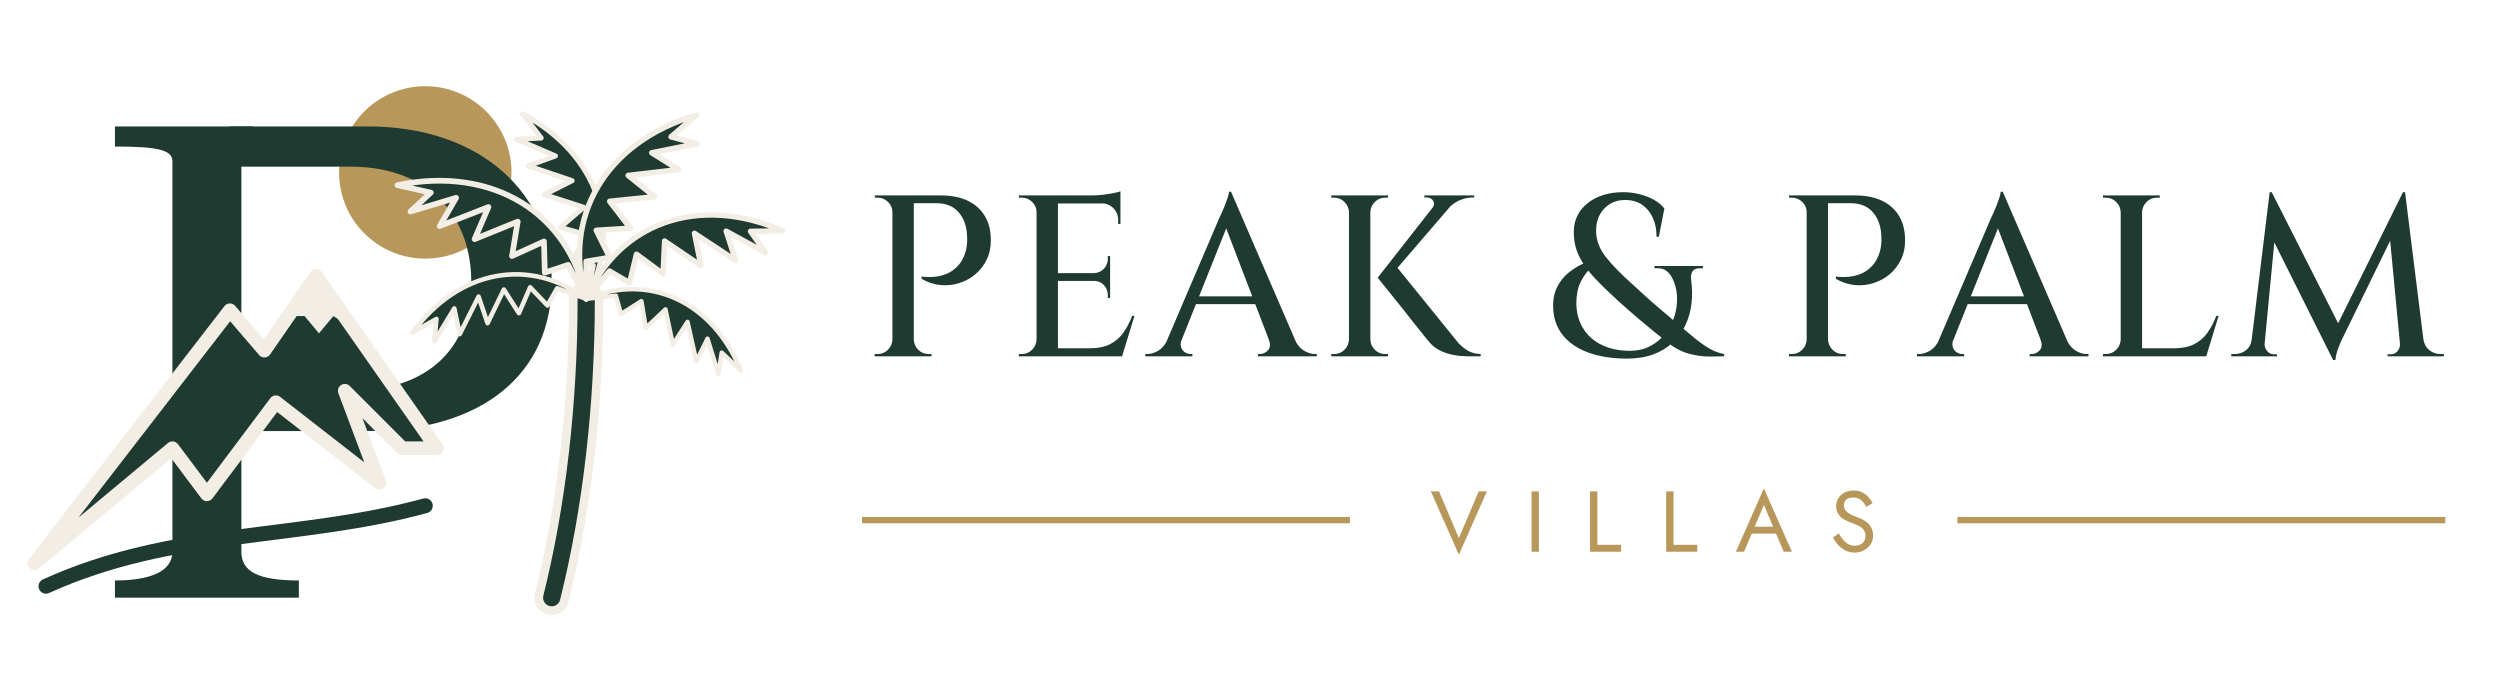
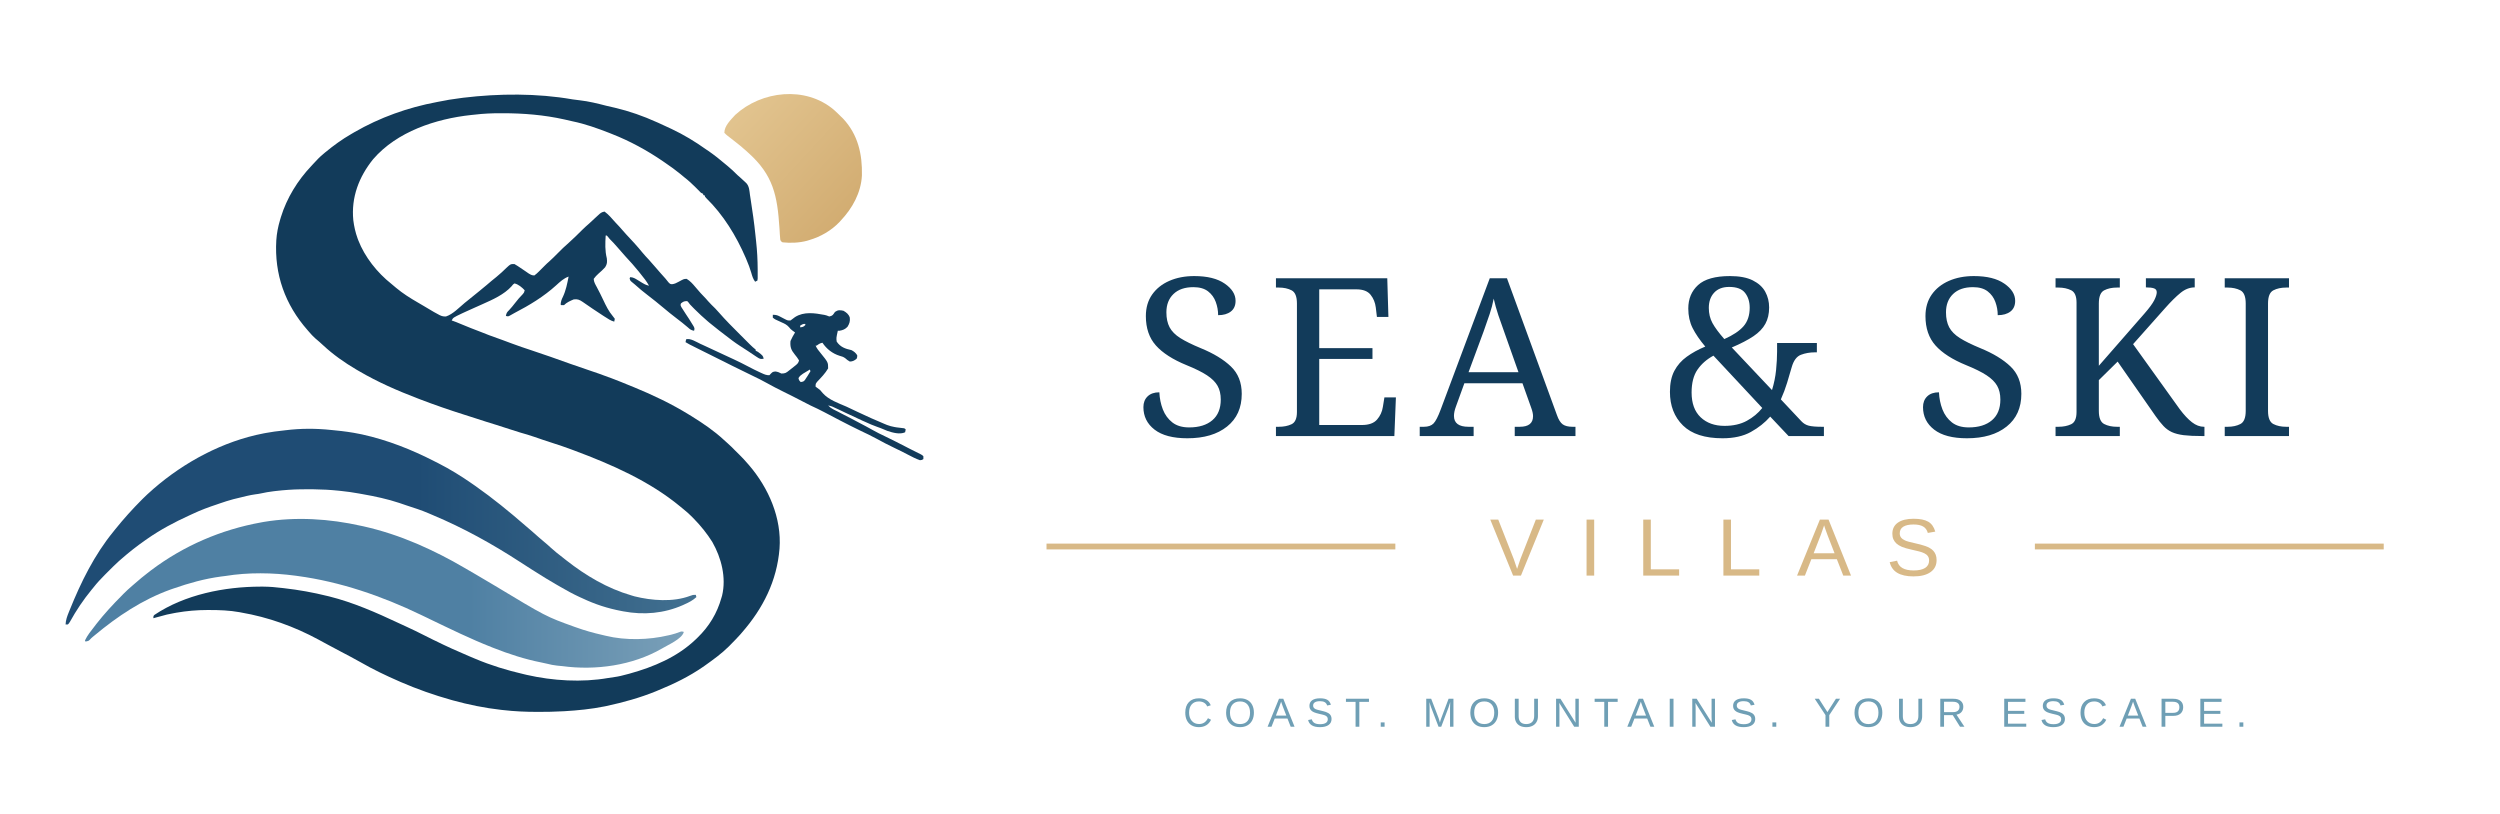
- <svg xmlns="http://www.w3.org/2000/svg" viewBox="0 0 435 120">
-   <g transform="translate(0 4)">
-     <circle cx="74" cy="26" r="15" fill="#b8975a" />
-     <g fill="#1f3a30">
-       <path fill-rule="evenodd" d="M40 18 H64 C84 18 96 30 96 45 C96 61 84 71 64 71 H40 V64 H61 C75 64 82 56 82 45 C82 34 75 25 61 25 H40 Z" />
-       <path d="M20 18 H44 V22 H42 V92 C42 95.5 45 97 52 97 V100 H20 V97 C26 97 30 95.5 30 92 V24 C30 22 27 21.5 20 21.5 Z" />
-     </g>
-     <path d="M6 94 L40 50 L46 57 L55 44 L76 74 L70 74 L60 64 L66 80 L48 66 L36 82 L30 74 Z" fill="#1f3a30" stroke="#f3eee5" stroke-width="2.4" stroke-linejoin="round" />
-     <path fill="#f3eee5" d="M50 51 L55 44 L61.5 53.2 L58 51 L55.5 54 L53 51 Z" />
-     <path d="M8 98 C30 88 52 90 74 84" fill="none" stroke="#1f3a30" stroke-width="2.6" stroke-linecap="round" />
-     <path d="M102 48 C102 66 100 84 96 100" stroke="#f3eee5" stroke-width="6" fill="none" stroke-linecap="round" />
-     <path d="M102 48 C102 66 100 84 96 100" stroke="#1f3a30" stroke-width="3" fill="none" stroke-linecap="round" />
-     <g fill="#1f3a30" stroke="#f3eee5" stroke-width="1.4" stroke-linejoin="round" transform="translate(102 48)">
-       <path d="M0 0 C14 -16 36 -17 54 -1 L46 -3.5 L48 3 L40 -5.5 L40 2.5 L32 -7.5 L31 1 L24 -8 L21 0 L16 -7 L12 -0.5 L8 -5 Z" transform="scale(-1 1) rotate(-70) scale(0.63)" />
-       <path d="M0 0 C14 -16 36 -17 54 -1 L46 -3.5 L48 3 L40 -5.5 L40 2.5 L32 -7.5 L31 1 L24 -8 L21 0 L16 -7 L12 -0.5 L8 -5 Z" transform="rotate(-58) scale(0.69)" />
-       <path d="M0 0 C14 -16 36 -17 54 -1 L46 -3.5 L48 3 L40 -5.5 L40 2.5 L32 -7.5 L31 1 L24 -8 L21 0 L16 -7 L12 -0.5 L8 -5 Z" transform="scale(-1 1) rotate(-30) scale(0.71)" />
-       <path d="M0 0 C14 -16 36 -17 54 -1 L46 -3.5 L48 3 L40 -5.5 L40 2.5 L32 -7.5 L31 1 L24 -8 L21 0 L16 -7 L12 -0.5 L8 -5 Z" transform="rotate(-18) scale(0.67)" />
-       <path d="M0 0 C14 -16 36 -17 54 -1 L46 -3.5 L48 3 L40 -5.5 L40 2.5 L32 -7.5 L31 1 L24 -8 L21 0 L16 -7 L12 -0.5 L8 -5 Z" transform="scale(-1 1) rotate(12) scale(0.57)" />
-       <path d="M0 0 C14 -16 36 -17 54 -1 L46 -3.5 L48 3 L40 -5.5 L40 2.5 L32 -7.5 L31 1 L24 -8 L21 0 L16 -7 L12 -0.5 L8 -5 Z" transform="rotate(26) scale(0.55)" />
-     </g>
-   </g>
-   <path fill="#1f3a30" d="M158.48 34.0H163.6Q166.48 34.0 168.42 34.94Q170.36 35.88 171.38 37.62Q172.4 39.36 172.4 41.72Q172.44 43.6 171.7 45.14Q170.96 46.68 169.72 47.72Q168.48 48.76 166.9 49.26Q165.32 49.76 163.64 49.6Q161.96 49.44 160.36 48.52V48.12Q160.36 48.12 160.98 48.18Q161.6 48.24 162.58 48.16Q163.56 48.08 164.62 47.68Q165.68 47.28 166.62 46.32Q167.56 45.36 168.04 43.72Q168.16 43.24 168.24 42.58Q168.32 41.92 168.28 41.32Q168.24 38.64 166.86 37.0Q165.48 35.36 162.96 35.36H158.88Q158.88 35.36 158.78 35.02Q158.68 34.68 158.58 34.34Q158.48 34.0 158.48 34.0ZM159.0 34.0V62.0H155.28V34.0ZM155.4 59.08V62.0H152.2V61.6Q152.2 61.6 152.46 61.6Q152.72 61.6 152.72 61.6Q153.76 61.6 154.5 60.86Q155.24 60.12 155.28 59.08ZM155.4 36.92H155.28Q155.28 35.88 154.52 35.14Q153.76 34.4 152.72 34.4Q152.72 34.4 152.48 34.4Q152.24 34.4 152.24 34.4L152.2 34.0H155.4ZM158.88 59.08H159.0Q159.04 60.12 159.78 60.86Q160.52 61.6 161.56 61.6Q161.6 61.6 161.84 61.6Q162.08 61.6 162.08 61.6V62.0H158.88Z M184.08 34.0V62.0H180.36V34.0ZM194.8 60.6 195.12 62.0H183.96V60.6ZM193.16 47.52V48.88H183.96V47.52ZM194.96 34.0V35.4H183.96V34.0ZM197.4 54.96 195.24 62.0H188.2L189.64 60.6Q191.72 60.6 193.12 59.9Q194.52 59.2 195.44 57.92Q196.36 56.64 197.0 54.96ZM193.16 48.8V51.84H192.76V51.32Q192.76 50.32 192.08 49.6Q191.4 48.88 190.36 48.88V48.8ZM193.16 44.56V47.6H190.36V47.52Q191.4 47.48 192.08 46.76Q192.76 46.04 192.76 45.04V44.56ZM194.96 35.28V38.96H194.56V38.32Q194.56 37.08 193.74 36.24Q192.92 35.4 191.64 35.36V35.28ZM194.96 33.28V34.44L190.08 34.0Q190.96 34.0 191.94 33.88Q192.92 33.76 193.76 33.6Q194.6 33.44 194.96 33.28ZM180.48 59.08V62.0H177.28V61.6Q177.28 61.6 177.54 61.6Q177.8 61.6 177.8 61.6Q178.84 61.6 179.58 60.86Q180.32 60.12 180.36 59.08ZM180.48 36.92H180.36Q180.36 35.88 179.6 35.14Q178.84 34.4 177.8 34.4Q177.8 34.4 177.56 34.4Q177.32 34.4 177.32 34.4L177.28 34.0H180.48Z M214.2 33.36 226.48 61.76H221.8L212.88 38.48ZM205.6 59.08Q205.32 59.88 205.52 60.44Q205.72 61.0 206.18 61.3Q206.64 61.6 207.12 61.6H207.48V62.0H199.28V61.6Q199.28 61.6 199.46 61.6Q199.64 61.6 199.64 61.6Q200.56 61.6 201.54 61.02Q202.52 60.44 203.16 59.08ZM214.2 33.36 214.52 36.84 204.52 61.88H201.92L212.2 37.84Q212.24 37.76 212.5 37.22Q212.76 36.68 213.06 35.92Q213.36 35.16 213.6 34.44Q213.84 33.72 213.84 33.36ZM219.36 51.56V52.92H207.12V51.56ZM220.76 59.08H225.28Q225.92 60.44 226.9 61.02Q227.88 61.6 228.8 61.6Q228.8 61.6 228.96 61.6Q229.12 61.6 229.12 61.6V62.0H218.88V61.6H219.24Q220.04 61.6 220.64 60.94Q221.24 60.28 220.76 59.08Z M242.68 46.0 253.76 59.68Q254.64 60.6 255.52 61.08Q256.4 61.56 257.64 61.6V62.0H255.4Q255 62.0 254.16 61.94Q253.32 61.88 252.32 61.64Q251.32 61.4 250.32 60.86Q249.32 60.32 248.56 59.36Q248.48 59.28 247.82 58.46Q247.16 57.64 246.16 56.38Q245.16 55.12 244.06 53.72Q242.96 52.32 241.96 51.1Q240.96 49.88 240.34 49.1Q239.72 48.32 239.72 48.32ZM253.76 34.28 241.76 48.24 239.72 48.32 250.72 34.28ZM256.52 34.0V34.36H256.36Q255.04 34.36 253.9 34.88Q252.76 35.4 251.96 36.32L249.2 36.24Q249.72 35.56 249.38 34.96Q249.04 34.36 248.24 34.36H247.84V34.0H256.36ZM238.44 34.0V62.0H234.72V34.0ZM234.84 59.08V62.0H231.64V61.6Q231.64 61.6 231.9 61.6Q232.16 61.6 232.16 61.6Q233.2 61.6 233.94 60.86Q234.68 60.12 234.72 59.08ZM234.84 36.92H234.72Q234.68 35.88 233.94 35.14Q233.2 34.4 232.16 34.4Q232.16 34.4 231.9 34.4Q231.64 34.4 231.64 34.4V34.0H234.84ZM238.32 59.08H238.44Q238.48 60.12 239.22 60.86Q239.96 61.6 241 61.6Q241.04 61.6 241.26 61.6Q241.48 61.6 241.52 61.6V62.0H238.32ZM238.32 36.92V34.0H241.52V34.4Q241.48 34.4 241.26 34.4Q241.04 34.4 241 34.4Q239.96 34.4 239.22 35.14Q238.48 35.88 238.44 36.92Z  M282.4 33.44Q283.84 33.44 285.22 33.78Q286.6 34.12 287.74 34.74Q288.88 35.36 289.6 36.28L288.64 41.2H288.24Q288.24 39.32 287.58 37.88Q286.92 36.44 285.72 35.62Q284.52 34.8 282.76 34.8Q280.56 34.8 279.14 36.3Q277.72 37.8 277.72 40.12Q277.72 42.56 279.4 44.7Q281.08 46.84 284.24 49.64Q285.08 50.4 286.14 51.38Q287.2 52.36 288.48 53.44Q289.76 54.52 291.16 55.72Q292.72 57.0 294.2 58.28Q295.68 59.56 297.12 60.46Q298.56 61.36 300 61.6V62.0Q299 62.04 297.36 62.04Q295.72 62.04 293.86 61.54Q292 61.04 290.16 59.6Q288.8 58.52 287.56 57.5Q286.32 56.48 285.22 55.56Q284.12 54.64 283.18 53.8Q282.24 52.96 281.48 52.28Q279.16 50.16 277.44 48.34Q275.72 46.52 274.78 44.62Q273.84 42.72 273.84 40.36Q273.84 38.76 274.48 37.5Q275.12 36.24 276.28 35.32Q277.44 34.4 279 33.92Q280.56 33.44 282.4 33.44ZM294.24 48.6Q294.56 50.8 294.32 52.82Q294.08 54.84 293.26 56.58Q292.44 58.32 291.02 59.64Q289.6 60.96 287.62 61.68Q285.64 62.4 283.04 62.4Q280.88 62.4 278.94 62.04Q277 61.68 275.42 60.96Q273.84 60.24 272.66 59.12Q271.48 58.0 270.86 56.52Q270.24 55.04 270.24 53.16Q270.24 51.84 270.6 50.78Q270.96 49.72 271.6 48.86Q272.24 48.0 273.04 47.36Q273.84 46.72 274.72 46.24Q275.6 45.76 276.48 45.48L277.12 46.32Q276.48 46.88 275.96 47.56Q275.44 48.24 275.04 49.04Q274.64 49.84 274.46 50.82Q274.28 51.8 274.28 52.88Q274.32 54.76 275 56.26Q275.68 57.76 276.88 58.82Q278.08 59.88 279.78 60.46Q281.48 61.04 283.56 61.04Q285.6 61.04 287.18 60.2Q288.76 59.36 289.82 57.98Q290.88 56.6 291.38 54.94Q291.88 53.28 291.8 51.6Q291.72 49.92 291.04 48.52Q290.64 47.68 290.02 47.18Q289.4 46.68 288.48 46.68H287.88V46.28H296.32V46.68H295.72Q294.84 46.68 294.5 47.22Q294.16 47.76 294.24 48.6Z  M317.56 34.0H322.68Q325.56 34.0 327.5 34.94Q329.44 35.88 330.46 37.62Q331.48 39.36 331.48 41.72Q331.52 43.6 330.78 45.14Q330.04 46.68 328.8 47.72Q327.56 48.76 325.98 49.26Q324.4 49.76 322.72 49.6Q321.04 49.44 319.44 48.52V48.12Q319.44 48.12 320.06 48.18Q320.68 48.24 321.66 48.16Q322.64 48.08 323.7 47.68Q324.76 47.28 325.7 46.32Q326.64 45.36 327.12 43.72Q327.24 43.24 327.32 42.58Q327.4 41.92 327.36 41.32Q327.32 38.64 325.94 37.0Q324.56 35.36 322.04 35.36H317.96Q317.96 35.36 317.86 35.02Q317.76 34.68 317.66 34.34Q317.56 34.0 317.56 34.0ZM318.08 34.0V62.0H314.36V34.0ZM314.48 59.08V62.0H311.28V61.6Q311.28 61.6 311.54 61.6Q311.8 61.6 311.8 61.6Q312.84 61.6 313.58 60.86Q314.32 60.12 314.36 59.08ZM314.48 36.92H314.36Q314.36 35.88 313.6 35.14Q312.84 34.4 311.8 34.4Q311.8 34.4 311.56 34.4Q311.32 34.4 311.32 34.4L311.28 34.0H314.48ZM317.96 59.08H318.08Q318.12 60.12 318.86 60.86Q319.6 61.6 320.64 61.6Q320.68 61.6 320.92 61.6Q321.16 61.6 321.16 61.6V62.0H317.96Z M348.48 33.36 360.76 61.76H356.08L347.16 38.48ZM339.88 59.08Q339.6 59.88 339.8 60.44Q340 61.0 340.46 61.3Q340.92 61.6 341.4 61.6H341.76V62.0H333.56V61.6Q333.56 61.6 333.74 61.6Q333.92 61.6 333.92 61.6Q334.84 61.6 335.82 61.02Q336.8 60.44 337.44 59.08ZM348.48 33.36 348.8 36.84 338.8 61.88H336.2L346.48 37.84Q346.52 37.76 346.78 37.22Q347.04 36.68 347.34 35.92Q347.64 35.16 347.88 34.44Q348.12 33.72 348.12 33.36ZM353.64 51.56V52.92H341.4V51.56ZM355.04 59.08H359.56Q360.2 60.44 361.18 61.02Q362.16 61.6 363.08 61.6Q363.08 61.6 363.24 61.6Q363.4 61.6 363.4 61.6V62.0H353.16V61.6H353.52Q354.32 61.6 354.92 60.94Q355.52 60.28 355.04 59.08Z M372.72 34.0V62.0H369V34.0ZM383.44 60.6 383.76 62.0H372.6V60.6ZM386.04 54.96 383.88 62.0H376.84L378.28 60.6Q380.36 60.6 381.76 59.9Q383.16 59.2 384.08 57.92Q385 56.64 385.64 54.96ZM369.12 59.08V62.0H365.92V61.6Q365.92 61.6 366.18 61.6Q366.44 61.6 366.44 61.6Q367.48 61.6 368.22 60.86Q368.96 60.12 369 59.08ZM369.12 36.92H369Q368.96 35.88 368.22 35.14Q367.48 34.4 366.44 34.4Q366.44 34.4 366.18 34.4Q365.92 34.4 365.92 34.4V34.0H369.12ZM372.6 36.92V34.0H375.8V34.4Q375.76 34.4 375.52 34.4Q375.28 34.4 375.28 34.4Q374.24 34.4 373.5 35.14Q372.76 35.88 372.72 36.92Z M418.12 33.44 418.44 36.68 407.8 58.44Q407.8 58.44 407.46 59.14Q407.12 59.84 406.78 60.8Q406.44 61.76 406.36 62.64H405.96L405.08 59.8ZM392.68 59.08V62.0H388.24V61.6Q388.28 61.6 388.58 61.6Q388.88 61.6 388.88 61.6Q389.96 61.6 390.8 60.94Q391.64 60.28 391.8 59.08ZM394.04 59.72Q394.04 59.76 394.04 59.8Q394.04 59.84 394.04 59.92Q394.04 60.56 394.5 61.1Q394.96 61.64 395.6 61.64H396.2V62.0H393.76V59.72ZM394.92 33.44H395.28L396.28 36.36L393.84 62.0H391.44ZM395.28 33.44 407.32 57.2 405.96 62.64 394.44 39.6ZM418.48 33.44 422.04 62.0H417.8L415.68 39.72L418.12 33.44ZM420.84 59.08H421.68Q421.88 60.28 422.72 60.94Q423.56 61.6 424.6 61.6Q424.6 61.6 424.92 61.6Q425.24 61.6 425.24 61.6V62.0H420.84ZM417.6 59.72H417.88V62.0H415.44V61.64H416.04Q416.72 61.64 417.16 61.1Q417.6 60.56 417.6 59.92Q417.6 59.84 417.6 59.8Q417.6 59.76 417.6 59.72Z" />
-   <path fill="#b8975a" d="M253.843 93.63 250.393 85.5H248.968L253.843 96.525L258.718 85.5H257.293Z M266.493 85.5V96.0H267.768V85.5Z M276.668 85.5V96.0H282.068V94.8H277.943V85.5Z M289.918 85.5V96.0H295.318V94.8H291.193V85.5Z M304.173 92.85H309.723L309.273 91.65H304.623ZM306.918 87.87 308.718 92.1 308.838 92.4 310.368 96.0H311.793L306.918 84.975L302.043 96.0H303.468L305.028 92.31L305.148 92.04Z M319.957 92.82 318.938 93.51Q319.283 94.2 319.83 94.808Q320.377 95.415 321.105 95.782Q321.832 96.15 322.688 96.15Q323.317 96.15 323.895 95.94Q324.473 95.73 324.93 95.34Q325.387 94.95 325.65 94.395Q325.913 93.84 325.913 93.15Q325.913 92.43 325.658 91.912Q325.403 91.395 325.005 91.028Q324.608 90.66 324.143 90.42Q323.678 90.18 323.257 90.03Q322.343 89.715 321.81 89.392Q321.278 89.07 321.053 88.702Q320.827 88.335 320.827 87.9Q320.827 87.39 321.217 86.977Q321.608 86.565 322.463 86.565Q323.077 86.565 323.505 86.805Q323.933 87.045 324.233 87.42Q324.533 87.795 324.728 88.185L325.822 87.555Q325.567 87.0 325.118 86.498Q324.668 85.995 324.03 85.672Q323.392 85.35 322.538 85.35Q321.653 85.35 320.962 85.703Q320.272 86.055 319.882 86.67Q319.493 87.285 319.493 88.065Q319.493 88.785 319.77 89.28Q320.048 89.775 320.483 90.113Q320.918 90.45 321.398 90.668Q321.877 90.885 322.267 91.02Q322.868 91.23 323.4 91.493Q323.933 91.755 324.263 92.175Q324.593 92.595 324.593 93.3Q324.593 94.02 324.082 94.485Q323.572 94.95 322.733 94.95Q322.103 94.95 321.608 94.68Q321.113 94.41 320.715 93.93Q320.317 93.45 319.957 92.82Z" />
-   <path stroke="#b8975a" stroke-width="1.1" d="M150 90.5 H234.893 M340.587 90.5 H425.48" />
+ <svg xmlns="http://www.w3.org/2000/svg" viewBox="0 0 860 280">
+   <svg x="20" y="30" width="300" height="217" viewBox="144 64 1527 1106" role="img" aria-label="Sea &amp; Ski Villas">
+     <defs>
+       <linearGradient id="ss-mid-dark" gradientUnits="userSpaceOnUse" x1="150" y1="0" x2="1260" y2="0">
+         <stop offset="0" stop-color="#1f4c74" />
+         <stop offset="1" stop-color="#6f9fb5" />
+       </linearGradient>
+       <linearGradient id="ss-light-dark" gradientUnits="userSpaceOnUse" x1="190" y1="0" x2="1240" y2="0">
+         <stop offset="0" stop-color="#4f80a3" />
+         <stop offset="1" stop-color="#c6d8de" />
+       </linearGradient>
+       <linearGradient id="ss-sun-dark" x1="0" y1="0" x2="1" y2="1">
+         <stop offset="0" stop-color="#e4c793" />
+         <stop offset="1" stop-color="#cfa86c" />
+       </linearGradient>
+     </defs>
+     <path fill="#123B5A" d="M0 0 C4.2 0.7 8.3 1.2 12.5 1.6 C28.4 3.4 43.8 7.2 59.2 11.2 C64.4 12.5 69.6 13.7 74.8 14.8 C99.6 20.7 123.9 29.2 147.1 39.7 C147.6 39.9 147.6 39.9 150.1 41 C157.1 44.1 164.1 47.4 171.1 50.7 C171.6 50.9 171.6 50.9 173.9 52 C195.1 62 215 74.1 234.1 87.7 C235.5 88.6 236.9 89.6 238.3 90.5 C248.7 97.7 258.5 105.5 268.1 113.7 C268.8 114.2 268.8 114.2 272.1 117 C278 122 283.7 127.1 289.1 132.7 C290.4 133.8 291.6 134.9 292.9 136 C296.2 138.9 299.4 141.8 302.5 144.8 C302.9 145.2 302.9 145.2 305 147.2 C310 153 310.1 160.5 311.1 167.7 C311.5 170.2 311.9 172.8 312.3 175.4 C315.5 195.9 318.5 216.5 320.6 237.3 C321 241.4 321.4 245.4 321.9 249.5 C323.7 265.7 324.5 281.7 324.6 298 C324.6 299 324.6 299 324.6 303.8 C324.6 305.6 324.6 307.4 324.6 309.2 C324.6 310 324.6 310 324.6 314 C324.5 315.2 324.3 316.4 324.1 317.7 C322.8 318.3 321.5 319 320.1 319.7 C316.4 314.7 315 309.7 313.3 303.8 C311 296.1 308.3 288.7 305.1 281.4 C304.6 280.2 304.2 279.1 303.7 278 C287 239.4 264.5 202.4 234.2 172.9 C232.1 170.7 232.1 170.7 232.1 168.7 C231.1 168.3 230.1 168 229.1 167.7 C229.1 167 229.1 166.4 229.1 165.7 C227.8 165 226.5 164.4 225.1 163.7 C222.2 160.9 219.4 158 216.6 155.1 C210 148.5 203.5 142.4 196.1 136.7 C193.6 134.6 191 132.5 188.5 130.4 C180.3 123.7 171.8 117.6 163.1 111.7 C161.5 110.6 159.9 109.4 158.2 108.3 C130.4 89.3 100.5 73 69.1 60.7 C67.5 60 65.8 59.4 64.1 58.7 C43.3 50.6 22 43 0.1 38.5 C-4.7 37.5 -9.5 36.4 -14.3 35.2 C-50.2 27.2 -86.1 24.3 -122.8 24.3 C-124.1 24.3 -125.3 24.3 -126.6 24.3 C-141.5 24.3 -156.1 24.9 -170.9 26.7 C-173.2 26.9 -175.5 27.1 -177.8 27.4 C-239.5 34 -308 56.5 -349.7 105 C-374.5 135.8 -388.3 171.8 -384.4 211.8 C-383 222.9 -380.7 233.2 -376.9 243.7 C-376.5 244.7 -376.2 245.7 -375.8 246.7 C-364.3 276.4 -342.5 303.8 -317.6 323.5 C-314.8 325.7 -312.1 328.1 -309.4 330.4 C-297.7 340.2 -284.7 348.4 -271.5 356 C-268 358 -264.6 360 -261.1 362.1 C-230 380.7 -230 380.7 -221.8 380.6 C-209.6 376.6 -198.6 364.7 -188.9 356.7 C-187.2 355.3 -185.6 354 -183.9 352.7 C-176.8 347.1 -169.9 341.4 -162.9 335.7 C-161.9 334.9 -160.9 334.1 -159.9 333.2 C-153.9 328.3 -147.9 323.4 -142.1 318.3 C-139.3 316 -136.4 313.7 -133.6 311.4 C-127.2 306.3 -121.3 300.6 -115.4 294.9 C-108.7 288.7 -108.7 288.7 -101.9 288.7 C-98.1 290.9 -94.5 293.2 -90.9 295.7 C-87.8 297.8 -84.7 299.9 -81.6 302 C-80.1 303.1 -78.6 304.1 -77 305.2 C-73.3 307.4 -71.2 308.7 -66.9 308.7 C-63.9 306.5 -61.5 304.3 -58.9 301.7 C-57.8 300.6 -56.7 299.5 -55.5 298.3 C-53.2 296 -50.8 293.6 -48.4 291.2 C-46.1 288.8 -43.6 286.6 -41.1 284.4 C-35.8 279.7 -30.9 274.7 -25.9 269.7 C-19.7 263.4 -13.6 257.4 -6.9 251.7 C1.5 244.2 9.4 236.4 17.3 228.5 C21.1 224.7 25.1 221.2 29.1 217.7 C31.3 215.7 33.4 213.7 35.6 211.7 C36.7 210.7 37.8 209.7 38.9 208.6 C40.9 206.8 42.8 205 44.8 203.2 C48.7 199.5 50.7 197.7 56.1 196.7 C63.4 202 69.1 209 75.1 215.7 C77.2 217.9 79.3 220.2 81.4 222.4 C85.7 227.1 89.9 231.9 94.1 236.7 C98.7 241.7 103.3 246.7 108 251.7 C113.1 257.3 118 263 122.8 268.9 C126.2 273 129.9 277 133.6 280.9 C137.8 285.5 141.8 290.2 145.9 294.9 C151.5 301.4 157.1 307.9 162.9 314.2 C164.8 316.4 166.6 318.6 168.3 320.9 C171.1 323.7 171.1 323.7 174.3 324.1 C179 323.6 182 322 186.2 319.7 C195.2 314.8 195.2 314.8 200.1 314.7 C206.3 318.5 210.5 323.2 215.1 328.7 C221.2 335.9 227.3 343 234.1 349.7 C235.2 350.9 236.2 352.1 237.3 353.4 C241.4 358 245.7 362.3 250.1 366.5 C252.2 368.8 254.3 371.1 256.4 373.4 C268.3 387.1 281.2 399.9 294 412.7 C296.8 415.5 299.7 418.4 302.6 421.3 C304.4 423.1 306.2 424.9 308.1 426.8 C308.9 427.6 309.8 428.5 310.6 429.3 C314 432.7 317.3 435.8 321.1 438.7 C321.1 439.3 321.1 440 321.1 440.7 C322.4 441.3 323.8 442 325.1 442.7 C333.8 449.4 333.8 449.4 335.1 454.7 C329.4 455.8 328 454.8 323.3 451.8 C322.3 451.1 321.2 450.4 320.1 449.7 C318.8 448.8 317.4 447.9 316.1 447 C313 444.9 309.9 442.9 306.8 440.8 C302.5 437.9 298.2 435.2 293.8 432.4 C284.3 426.3 275.4 419.4 266.5 412.5 C263.3 410.1 260.2 407.6 257 405.2 C251.3 400.8 245.7 396.3 240.1 391.7 C239 390.8 237.9 389.9 236.8 388.9 C229 382.3 221.7 375.4 214.4 368.2 C213.6 367.3 212.7 366.4 211.8 365.6 C205.4 359.1 205.4 359.1 203.2 355.9 C202.5 355.2 201.8 354.4 201.1 353.7 C195.7 353.7 194.3 354.4 190.1 357.7 C189.1 360.7 189.1 360.7 190.9 364.4 C193.4 368.6 196.1 372.6 198.8 376.7 C202.6 382.3 206.3 388 209.8 393.9 C210.7 395.3 211.5 396.7 212.4 398.1 C214.1 401.7 214.1 401.7 213.1 405.7 C207.6 404.6 206.2 403.4 202.1 399.7 C195.6 394.1 189 388.9 182.1 383.7 C174.3 377.7 166.7 371.7 159.2 365.3 C150.2 357.6 140.8 350.3 131.4 343 C123.8 337.1 116.4 331.2 109.4 324.7 C107.5 323 105.5 321.4 103.6 319.9 C101.1 317.7 101.1 317.7 100.1 313.7 C100.5 313 100.8 312.4 101.1 311.7 C106.5 311.9 110 314.2 114.5 317 C127.5 325 127.5 325 134.1 326.7 C129.9 319 124.6 312.5 119.1 305.7 C118.6 305 118.6 305 115.7 301.4 C108.5 292.6 101 284 93.1 275.7 C88 270 82.9 264.3 78 258.5 C73.9 253.7 69.6 249.1 65.1 244.7 C64.2 243.5 63.3 242.4 62.3 241.2 C61.6 240.4 60.9 239.5 60.1 238.7 C59.5 238.7 58.8 238.7 58.1 238.7 C57.3 252.6 56.7 265 60.1 278.7 C60.8 285.2 60.8 288.6 57.2 294.3 C53.6 298.4 49.6 301.9 45.5 305.5 C42.3 308.4 39.6 311.2 37.1 314.7 C37.3 320.2 39.9 324.3 42.5 329.1 C46.5 336.5 50.2 344 53.8 351.6 C58.6 361.8 63.3 371.5 70.6 380.1 C71.2 380.9 71.2 380.9 74.1 384.7 C73.8 386.3 73.5 388 73.1 389.7 C66.9 388.1 62 384.6 56.7 381.2 C55.7 380.5 54.7 379.9 53.7 379.3 C41.5 371.4 29.4 363.2 17.5 354.9 C12 351.2 8.7 349.9 2.1 350.7 C-4.1 353.3 -10.1 355.9 -14.9 360.7 C-16.5 360.7 -18.2 360.7 -19.9 360.7 C-20.2 360.3 -20.5 360 -20.9 359.7 C-20.5 354.6 -19.3 350.8 -17 346.4 C-11.6 335 -9.3 323 -6.9 310.7 C-15.5 313.7 -21.9 319.8 -28.6 325.9 C-50.5 345.8 -75.5 360.9 -101.7 374.5 C-104.4 375.9 -107.1 377.4 -109.7 379 C-112.9 380.7 -112.9 380.7 -116.9 379.7 C-115.8 374.3 -115.1 373.4 -111.4 369.7 C-107.7 365.7 -104.2 361.6 -100.9 357.2 C-96.7 351.5 -92 346.4 -87 341.2 C-84.9 338.7 -84.9 338.7 -83.9 334.7 C-88.5 329.7 -95.2 324 -101.9 322.7 C-104.4 324.5 -104.4 324.5 -106.9 327.7 C-120.1 342.3 -140.1 351.1 -157.8 359 C-160.7 360.3 -163.6 361.6 -166.5 362.9 C-167.9 363.5 -169.3 364.2 -170.8 364.8 C-176.6 367.4 -182.4 370.1 -188.3 372.7 C-190.1 373.5 -191.9 374.4 -193.7 375.2 C-209.4 382.7 -209.4 382.7 -211.9 387.7 C-211.5 387.8 -211.5 387.8 -209.4 388.5 C-205.5 389.8 -201.7 391.4 -197.9 393 C-185.2 398.4 -172.3 403.4 -159.4 408.3 C-155 410 -150.6 411.8 -146.2 413.5 C-138.6 416.4 -130.9 419.1 -123.2 421.8 C-117.6 423.8 -112 425.9 -106.5 428 C-95.1 432.3 -83.5 436.2 -71.9 440 C-49.2 447.5 -26.6 455.5 -4.1 463.6 C7.2 467.6 18.5 471.5 29.9 475.3 C40.7 478.8 51.4 482.7 62.1 486.7 C63 487 63 487 67.4 488.6 C79.1 493 90.7 497.7 102.2 502.5 C104.2 503.3 106.2 504.1 108.2 504.9 C141.1 518.4 173.8 534 204.1 552.7 C205.6 553.6 207.1 554.5 208.7 555.5 C228.6 567.9 248.2 581.1 265.4 597.1 C267.7 599.2 270 601.3 272.3 603.3 C276.8 607.2 280.9 611.4 285.1 615.7 C287.6 618.1 290.1 620.6 292.6 623.1 C297.6 628.1 302.5 633.2 307.1 638.7 C307.9 639.5 308.6 640.4 309.4 641.3 C343.8 681.4 366.9 734.2 362.9 787.7 C358.3 844.3 334.1 892.3 297.1 934.7 C296.1 935.9 295.1 937 294.1 938.2 C288.8 944.2 283.2 949.8 277.6 955.5 C277 956 277 956 274.3 958.9 C261.4 971.7 246.9 982.2 232.1 992.7 C231.5 993.1 231.5 993.1 228.5 995.2 C204.6 1011.7 178 1024.8 151.1 1035.7 C149.6 1036.3 148 1037 146.4 1037.7 C118.3 1049.2 88.7 1057.3 59.1 1063.7 C58 1063.9 56.8 1064.2 55.6 1064.4 C32.7 1069 9.4 1071.3 -13.9 1072.7 C-15.3 1072.8 -16.8 1072.8 -18.3 1072.9 C-31.8 1073.7 -45.3 1073.9 -58.9 1073.9 C-59.4 1073.9 -59.4 1073.9 -62.3 1073.9 C-82.3 1073.9 -102 1073 -121.9 1070.7 C-123.1 1070.5 -124.3 1070.4 -125.6 1070.3 C-153.9 1067.1 -182.4 1061.3 -209.9 1053.7 C-210.8 1053.4 -211.8 1053.1 -212.7 1052.9 C-242.8 1044.5 -272.2 1034.1 -300.9 1021.7 C-301.5 1021.4 -301.5 1021.4 -304.5 1020.1 C-327.5 1010.1 -350 999.3 -371.7 986.8 C-383.2 980.3 -394.8 974.2 -406.5 968.1 C-413.9 964.2 -421.4 960.2 -428.8 956.2 C-430.9 955 -433 953.9 -435.1 952.8 C-438.6 950.9 -442.1 949 -445.6 947.1 C-487.8 924.3 -533.6 907.8 -580.9 899.7 C-581.9 899.5 -582.9 899.3 -583.9 899.1 C-601.6 895.9 -619.2 895.3 -637.1 895.3 C-638.2 895.3 -639.3 895.3 -640.4 895.3 C-658.8 895.3 -676.5 896.9 -694.6 900 C-695.8 900.3 -697.1 900.5 -698.4 900.7 C-707 902.2 -715.5 904.1 -723.9 906.7 C-726 907.3 -728.2 907.8 -730.3 908.4 C-731.8 908.8 -733.3 909.2 -734.9 909.7 C-734.9 905.7 -734.9 905.7 -733 903.8 C-679.7 868.1 -610.2 854.4 -547.1 854.3 C-545.5 854.3 -543.8 854.3 -542.1 854.3 C-531 854.4 -520 855.3 -508.9 856.7 C-507.8 856.8 -506.7 856.9 -505.5 857.1 C-479.9 860 -454.9 864.5 -429.9 870.7 C-429.3 870.8 -429.3 870.8 -426.5 871.5 C-384.6 882 -344.3 899.7 -305.4 918 C-300.8 920.2 -296.1 922.3 -291.5 924.4 C-280.8 929.3 -270.3 934.4 -259.9 939.7 C-254.6 942.4 -249.2 945 -243.9 947.7 C-242.9 948.2 -241.9 948.6 -240.9 949.1 C-221.6 958.7 -202 967.5 -182.2 975.9 C-178.4 977.5 -174.6 979.1 -170.8 980.7 C-143.4 992.3 -114.9 1001 -85.9 1007.7 C-83.9 1008.1 -82 1008.6 -80 1009.1 C-34.6 1019.4 16.4 1022.6 62.4 1014.5 C66.2 1013.8 70 1013.3 73.8 1012.8 C81.2 1011.8 88.3 1010 95.5 1008 C96.8 1007.7 98.1 1007.3 99.4 1007 C142.1 995.2 183.8 977.7 216.1 946.7 C217.1 945.8 218 944.9 219 943.9 C239.4 924.2 253.5 901 261.1 873.7 C261.3 873.1 261.3 873.1 262.2 870 C269.8 838.3 260.9 803.8 245.1 776.1 C235.9 761.4 225.1 748 213.1 735.7 C212.3 734.8 211.4 733.9 210.5 733 C205.7 728 200.6 723.5 195.2 719.1 C192.9 717.3 190.7 715.5 188.5 713.6 C134.5 669 68.2 640 3.1 615.7 C2.4 615.4 2.4 615.4 -1.2 614.1 C-12.6 609.8 -24.2 605.9 -35.8 602.2 C-46.3 598.8 -56.7 595.4 -67.1 591.7 C-75 588.9 -83.1 586.6 -91.2 584.3 C-97.7 582.4 -104.1 580.3 -110.4 578.2 C-118.1 575.6 -125.7 573.1 -133.4 570.8 C-145.6 567.2 -157.6 563.2 -169.7 559.3 C-176 557.3 -182.4 555.2 -188.8 553.2 C-215.4 544.8 -241.8 535.7 -267.9 525.7 C-269.1 525.2 -270.3 524.8 -271.5 524.3 C-306.8 510.8 -341.3 495.8 -373.9 476.7 C-375.6 475.7 -377.3 474.7 -379.1 473.7 C-399.8 461.5 -419.6 447.6 -437.2 431.2 C-441.8 426.9 -446.6 422.7 -451.4 418.7 C-455.3 415.3 -458.5 411.6 -461.9 407.7 C-462.8 406.7 -463.7 405.7 -464.6 404.6 C-504.1 359.7 -522.9 306.8 -519.4 247.2 C-518.6 235 -516.4 223.5 -512.9 211.7 C-512.4 210 -511.9 208.4 -511.4 206.6 C-501 172.9 -482.1 142.2 -457.9 116.7 C-456.8 115.5 -455.7 114.3 -454.6 113.1 C-448.9 106.9 -443.4 101 -436.9 95.7 C-435.8 94.7 -434.6 93.8 -433.5 92.8 C-419 80.9 -404.1 70 -387.9 60.7 C-386.1 59.6 -384.3 58.6 -382.6 57.6 C-337.8 31.7 -288.6 14.2 -237.9 4.7 C-236.7 4.4 -235.5 4.2 -234.3 4 C-230.2 3.2 -226 2.4 -221.9 1.7 C-220.2 1.4 -218.5 1.1 -216.8 0.7 C-209.8 -0.4 -202.9 -1.4 -195.9 -2.3 C-194.4 -2.5 -193 -2.7 -191.4 -2.9 C-129.1 -10.4 -62 -10.9 0 0 Z " transform="translate(1044.88,85.3291)" />
+     <path fill="url(#ss-light-dark)" d="M0 0 C1.4 0.3 2.8 0.6 4.3 0.9 C35.9 8 67.2 18.3 97 31 C97.7 31.3 97.7 31.3 101.2 32.8 C128.5 44.7 155 58.2 180.7 73.3 C187.2 77.1 193.7 80.9 200.2 84.6 C211.2 91 222.1 97.4 233 104 C324.4 159.1 324.4 159.1 374 177 C374.5 177.2 374.5 177.2 376.9 178 C391.8 183.4 407 187.7 422.5 191.2 C424.7 191.7 427 192.2 429.2 192.8 C463.7 201.2 504.6 200.2 539 192 C540.6 191.6 542.2 191.3 543.8 190.9 C549 189.6 553.8 188.1 558.7 186.2 C562 185 562 185 566 186 C562.9 198.4 538.1 208.8 527.4 215.3 C475.9 245 411.3 253.9 353 246 C349.9 245.7 346.8 245.4 343.7 245.1 C337.7 244.4 332 243.4 326.2 241.8 C322.8 241 319.5 240.3 316.1 239.6 C287.2 233.9 259.4 224.8 232 214 C231 213.6 230 213.2 229 212.8 C192 198.3 156.3 180.7 120.4 163.5 C119.4 163 118.4 162.5 117.4 162 C113 159.9 108.6 157.8 104.2 155.7 C36.7 123.2 -36.5 98 -111 88 C-112.2 87.8 -113.3 87.7 -114.5 87.5 C-155 82.1 -197.7 81.4 -238 88 C-240.4 88.3 -242.9 88.6 -245.3 88.9 C-274.3 92.8 -301.5 100.4 -329 110 C-330.7 110.6 -332.4 111.2 -334.2 111.8 C-383.9 129.8 -426.6 158.4 -467 192 C-468.1 192.9 -469.2 193.8 -470.3 194.7 C-473 197 -473 197 -475.6 199.8 C-478 202 -478 202 -483 203 C-483.3 202.3 -483.7 201.7 -484 201 C-479.7 191.8 -473.2 184 -467 176 C-466.1 174.8 -465.1 173.6 -464.2 172.3 C-450.3 154.5 -435.1 138 -419.1 122 C-418.2 121.1 -417.4 120.2 -416.5 119.3 C-411.5 114.3 -406.4 109.6 -401 105 C-399.8 104 -398.6 102.9 -397.4 101.9 C-389.2 94.6 -380.7 87.7 -372 81 C-370.6 79.9 -369.1 78.8 -367.7 77.7 C-310.6 34.8 -245.2 6.7 -175 -6 C-174.2 -6.1 -174.2 -6.1 -170.1 -6.9 C-114.1 -16.2 -55.1 -12.4 0 0 Z " transform="translate(674,833)" />
+     <path fill="url(#ss-mid-dark)" d="M0 0 C2.3 0.2 4.6 0.4 6.9 0.7 C21.4 2.1 35.7 4 50 7 C51.3 7.3 52.7 7.5 54 7.8 C98.4 17.6 140.7 34.3 181 55 C183.1 56 185.2 57.1 187.2 58.1 C208.6 69 228.4 81.3 248 95 C249.4 96 250.8 97 252.3 98 C283.1 119.6 311.9 143.1 340.3 167.8 C343.9 170.9 347.6 174.1 351.3 177.2 C355.3 180.7 359.3 184.1 363.2 187.7 C366.5 190.7 369.9 193.6 373.4 196.4 C377.3 199.6 381.1 202.9 384.8 206.4 C391.2 212.3 398.1 217.7 405 223 C407.3 224.8 409.5 226.6 411.8 228.4 C446.1 255.3 483.9 277.8 526 290 C527.8 290.5 529.5 291 531.3 291.6 C561.6 299.2 599.1 302.1 628.8 290.9 C634 289 634 289 639 289 C639.3 290.3 639.7 291.6 640 293 C633.8 298.7 627.1 302.2 619.4 305.6 C618.3 306.1 617.3 306.6 616.2 307.1 C583.1 321.7 547.5 324.7 512 318 C510.9 317.8 509.9 317.6 508.8 317.4 C484.5 312.8 462.3 305.6 440 295 C438.5 294.3 436.9 293.6 435.3 292.9 C423.4 287.4 412.1 281.2 400.8 274.6 C398.2 273.1 395.6 271.6 393 270.1 C381.8 263.7 370.9 256.9 360 250 C356.9 248 353.7 246 350.6 244.1 C344 239.9 337.5 235.7 331 231.5 C282.3 199.8 231.7 171.8 178.1 149.3 C175.5 148.2 173 147.1 170.4 146 C157.7 140.5 144.5 136.4 131.4 132.1 C127.3 130.8 123.2 129.3 119.1 127.9 C98.4 121 76.8 116.4 55.3 112.6 C52.9 112.2 50.5 111.7 48.1 111.3 C37.8 109.4 27.6 108 17.2 106.9 C15.6 106.7 14 106.5 12.3 106.4 C-1.8 104.9 -15.8 104.2 -30 104 C-31.7 104 -33.4 103.9 -35.1 103.9 C-40.1 103.9 -45 103.9 -50 104 C-51 104 -52.1 104 -53.1 104 C-67.8 104.2 -82.3 105.2 -96.9 106.9 C-98.3 107 -99.7 107.2 -101.2 107.4 C-108.8 108.3 -116.3 109.6 -123.9 111.3 C-127 112 -130.1 112.4 -133.3 112.8 C-143.4 114.2 -153.1 116.8 -163 119.2 C-165.9 120 -168.8 120.6 -171.7 121.3 C-179.8 123.4 -187.8 126.1 -195.8 128.8 C-197.3 129.3 -198.8 129.8 -200.4 130.4 C-214.9 135.2 -229.1 140.4 -243 147 C-245.1 148 -247.2 148.9 -249.3 149.9 C-275 161.6 -299.8 174.8 -323 191 C-324.3 191.9 -325.6 192.8 -327 193.8 C-341.3 203.8 -354.9 214.5 -368 226 C-369.5 227.3 -371 228.6 -372.5 229.9 C-379.6 236.3 -386.3 243.1 -393.1 249.9 C-394.4 251.2 -395.7 252.5 -397 253.8 C-404.1 260.9 -410.8 268.1 -417 276 C-418.1 277.3 -419.2 278.7 -420.3 280 C-434.9 297.8 -447.3 316.3 -458.4 336.4 C-460 339 -460 339 -462 341 C-463.3 341 -464.6 341 -466 341 C-465.6 333 -463.2 326.5 -460.2 319.2 C-459.7 318 -459.2 316.8 -458.7 315.5 C-438.9 266.5 -415.6 219.1 -382 178 C-381 176.7 -379.9 175.4 -378.9 174.1 C-364.3 156 -349 138.9 -332.6 122.5 C-331.8 121.7 -331 120.8 -330.1 120 C-325.2 115.1 -320.2 110.5 -315 106 C-313.9 105.1 -312.9 104.1 -311.8 103.1 C-257.6 56.1 -189.9 19.7 -119 6 C-117.6 5.7 -116.2 5.5 -114.7 5.2 C-104.9 3.3 -95 2.1 -85 1 C-83.6 0.8 -82.2 0.6 -80.8 0.5 C-53.8 -2.9 -27 -2.9 0 0 Z " transform="translate(622,665)" />
+     <path fill="#123B5A" d="M0 0 C5.3 3.2 9.1 6 11 12 C11.7 18.5 10.4 22.5 7 28 C2.7 32.5 -1 33.9 -7 35 C-8 35 -9 35 -10 35 C-12.8 47.6 -12.8 47.6 -12 54 C-5.5 63.7 3 66.6 14 69 C18.3 71.3 21.5 73.8 24 78 C24.1 81.1 24.1 81.1 23 84 C19.3 87.2 15.9 89 11 89 C7.9 87.3 5.4 85.4 2.8 83 C-0.4 80.7 -3.2 79.9 -6.9 78.9 C-19.6 74.9 -29.6 67 -37 56 C-41.3 56.9 -43.4 58.3 -47 61 C-47.7 61 -48.3 61 -49 61 C-46.8 66 -43.8 69.9 -40.2 74.1 C-27 90.4 -27 90.4 -27 101 C-32.1 109.8 -39.1 116.9 -46.1 124.3 C-49 128 -49 128 -49 133 C-46.4 135 -43.7 137 -41 139 C-39.5 140.7 -38 142.5 -36.5 144.3 C-25.8 156.3 -9.4 161.7 5 168 C11.7 171.1 18.4 174.2 25.1 177.5 C40.2 184.8 55.5 191.5 71 198 C72.8 198.7 74.5 199.5 76.3 200.2 C80.6 201.8 84.5 202.9 89 203.7 C90.4 203.9 91.7 204.2 93.1 204.4 C96.4 204.9 99.6 205.3 102.9 205.6 C107 206 107 206 109 208 C108.7 209.6 108.3 211.3 108 213 C98.7 217.3 86.2 213.7 76.9 210.6 C74.5 209.7 72.2 208.7 69.9 207.7 C66.5 206.2 63 204.9 59.5 203.7 C52 201.1 44.8 197.9 37.6 194.6 C36.3 194 35 193.5 33.7 192.9 C23.2 188.1 12.7 183.2 2.2 178.2 C1.2 177.7 0.2 177.3 -0.9 176.7 C-2.9 175.8 -4.9 174.8 -7 173.8 C-20.6 167.3 -20.6 167.3 -27 166 C-23.6 169.4 -21.5 171 -17.4 173.1 C-16.3 173.7 -15.2 174.2 -14 174.8 C-12.8 175.4 -11.7 176 -10.4 176.6 C-8 177.9 -5.5 179.1 -3.1 180.4 C-1.9 181 -0.6 181.6 0.6 182.3 C5.1 184.6 9.5 186.9 14 189.2 C18.6 191.7 23.2 194.1 27.8 196.5 C35.5 200.5 43.2 204.6 50.8 208.9 C58 213 65.4 216.6 73 220.2 C84.8 225.8 96.3 231.8 107.9 237.7 C109.5 238.6 111.1 239.4 112.7 240.2 C113.5 240.6 113.5 240.6 117.4 242.6 C123.2 245.6 129.1 248.5 135 251.4 C138 253 138 253 140 255 C140 256.6 140 258.3 140 260 C137.6 261.6 137.6 261.6 134 262 C126.7 259.4 120 256 113.2 252.4 C105.6 248.4 98 244.5 90.2 240.9 C79 235.6 68.1 229.9 57.2 223.9 C48.5 219.2 39.6 214.9 30.6 210.7 C17.8 204.6 5.2 198.1 -7.4 191.6 C-8.9 190.8 -10.3 190.1 -11.8 189.3 C-19 185.6 -26.1 181.9 -33.1 178.1 C-41.2 173.8 -49.4 169.9 -57.7 166.1 C-62.8 163.6 -67.9 161 -72.9 158.3 C-84.1 152.4 -95.5 146.7 -106.9 141.1 C-115.7 136.7 -124.5 132.3 -133.1 127.4 C-142 122.3 -151.2 117.9 -160.5 113.4 C-172.4 107.7 -184.2 101.9 -196 96 C-200.7 93.6 -205.4 91.3 -210.1 88.9 C-212.7 87.6 -215.3 86.3 -218 85 C-219.3 84.4 -220.6 83.7 -222 83 C-226 81 -230 79 -234 77 C-235.4 76.3 -236.7 75.7 -238 75 C-240.6 73.7 -243.1 72.4 -245.7 71.2 C-250.9 68.6 -256.1 66 -261.3 63.4 C-262 63 -262 63 -265.6 61.2 C-266.1 61 -266.1 61 -269.1 59.5 C-271.8 58.1 -274.4 56.6 -277 55 C-276.7 53.4 -276.3 51.7 -276 50 C-268.7 47.6 -257.6 54.9 -250.9 58 C-249.9 58.5 -248.9 58.9 -247.8 59.4 C-245.7 60.4 -243.5 61.4 -241.3 62.4 C-238 64 -234.6 65.6 -231.2 67.1 C-219.8 72.4 -208.4 77.7 -197 83 C-196.2 83.4 -196.2 83.4 -192 85.3 C-183.8 89.2 -175.7 93.1 -167.7 97.4 C-160.6 101.2 -153.5 104.7 -146.2 108.1 C-145.2 108.6 -144.2 109 -143.1 109.5 C-138.4 111.7 -135.2 113 -130 113 C-129.1 112 -128.2 111 -127.2 110 C-124 107 -124 107 -119.5 106.4 C-115.2 107 -112.8 108 -109 110 C-101.9 110 -100.5 108.7 -95.1 104.4 C-93.7 103.3 -92.3 102.2 -90.9 101.1 C-89.6 100.1 -88.3 99.1 -87 98 C-86.1 97.3 -85.2 96.5 -84.2 95.8 C-80.7 92.9 -79.1 91.5 -78 87 C-80.4 83.1 -82.6 80 -85.5 76.6 C-91.9 68.8 -93.9 63.4 -93 53 C-90.7 47.7 -88 43 -85 38 C-86.2 37.2 -87.4 36.3 -88.6 35.4 C-93 32 -93 32 -95.7 28.6 C-99.6 24.3 -103.2 22.6 -108.5 20.3 C-120.4 15 -120.4 15 -124 12 C-124 10.4 -124 8.7 -124 7 C-117.7 7 -115.3 8 -109.9 10.9 C-109.2 11.2 -109.2 11.2 -105.7 13.1 C-105.1 13.4 -105.1 13.4 -102 15 C-98 17 -98 17 -93 17 C-90.3 15 -87.6 13 -85 11 C-69.4 1.1 -50.6 4 -33.5 7.2 C-30 8 -30 8 -25 10 C-18.7 8.7 -18.5 7 -15 2 C-9.9 -1.7 -6 -1.4 0 0 Z M-76 26 C-76 27 -76 28 -76 29 C-71.5 28.5 -70.3 28.3 -67 25 C-67 24.3 -67 23.7 -67 23 C-71 23 -71 23 -76 26 Z M-59 103 C-61.6 104.6 -64.2 106.1 -66.8 107.7 C-68.2 108.6 -69.6 109.4 -71.1 110.3 C-74.6 112.7 -76.9 114.4 -79 118 C-78 122 -78 122 -75 125 C-70 124 -70 124 -67.6 121.2 C-66.9 120.1 -66.1 118.9 -65.4 117.8 C-64.6 116.6 -63.9 115.5 -63.1 114.3 C-61.4 111.6 -59.7 108.8 -58 106 C-58.3 105 -58.7 104 -59 103 Z " transform="translate(1520,456)" />
+     <path fill="url(#ss-sun-dark)" d="M0 0 C4.5 4 8.8 8.2 13.1 12.5 C13.6 13 13.6 13 16.2 15.5 C42.4 43.4 50.2 78.1 49.3 115.3 C47.7 145.7 32.6 172.8 12.1 194.5 C11.4 195.3 10.7 196 10 196.8 C-4.2 211.8 -23.1 222.7 -42.9 228.5 C-44.2 228.9 -45.5 229.3 -46.8 229.7 C-60.5 233.4 -75.8 234 -89.9 232.5 C-92.9 230.5 -92.9 230.5 -93.9 227.5 C-94.2 224.5 -94.4 221.6 -94.6 218.6 C-94.7 216.7 -94.8 214.9 -94.9 213 C-95.1 211.1 -95.2 209.1 -95.3 207.1 C-99 150.9 -106 114.7 -149.9 75.5 C-150.8 74.7 -151.7 73.9 -152.6 73 C-159.8 66.4 -167.3 60.4 -174.9 54.5 C-177.5 52.5 -180.1 50.5 -182.6 48.5 C-183.2 48.1 -183.2 48.1 -186.1 45.8 C-188.9 43.5 -188.9 43.5 -191.9 40.5 C-191.9 28.3 -180.7 17.7 -172.8 9 C-126.6 -33.3 -49.9 -42.1 0 0 Z " transform="translate(1502.941,103.4844)" />
+   </svg>
+   <text x="590" y="150" text-anchor="middle" fill="#123B5A" font-family="Cinzel,Trajan Pro,Georgia,serif" font-size="76" letter-spacing="5">SEA &amp; SKI</text>
+   <path d="M360 188 H480 M700 188 H820" stroke="#D8B987" stroke-width="2" />
+   <text x="590" y="198" text-anchor="middle" fill="#D8B987" font-family="Jost,Avenir Next,Arial,sans-serif" font-size="28" letter-spacing="12">VILLAS</text>
+   <text x="590" y="250" text-anchor="middle" fill="#6F9FB5" font-family="Jost,Avenir Next,Arial,sans-serif" font-size="14" letter-spacing="4">COAST. MOUNTAINS. YOUR ESCAPE.</text>
</svg>
